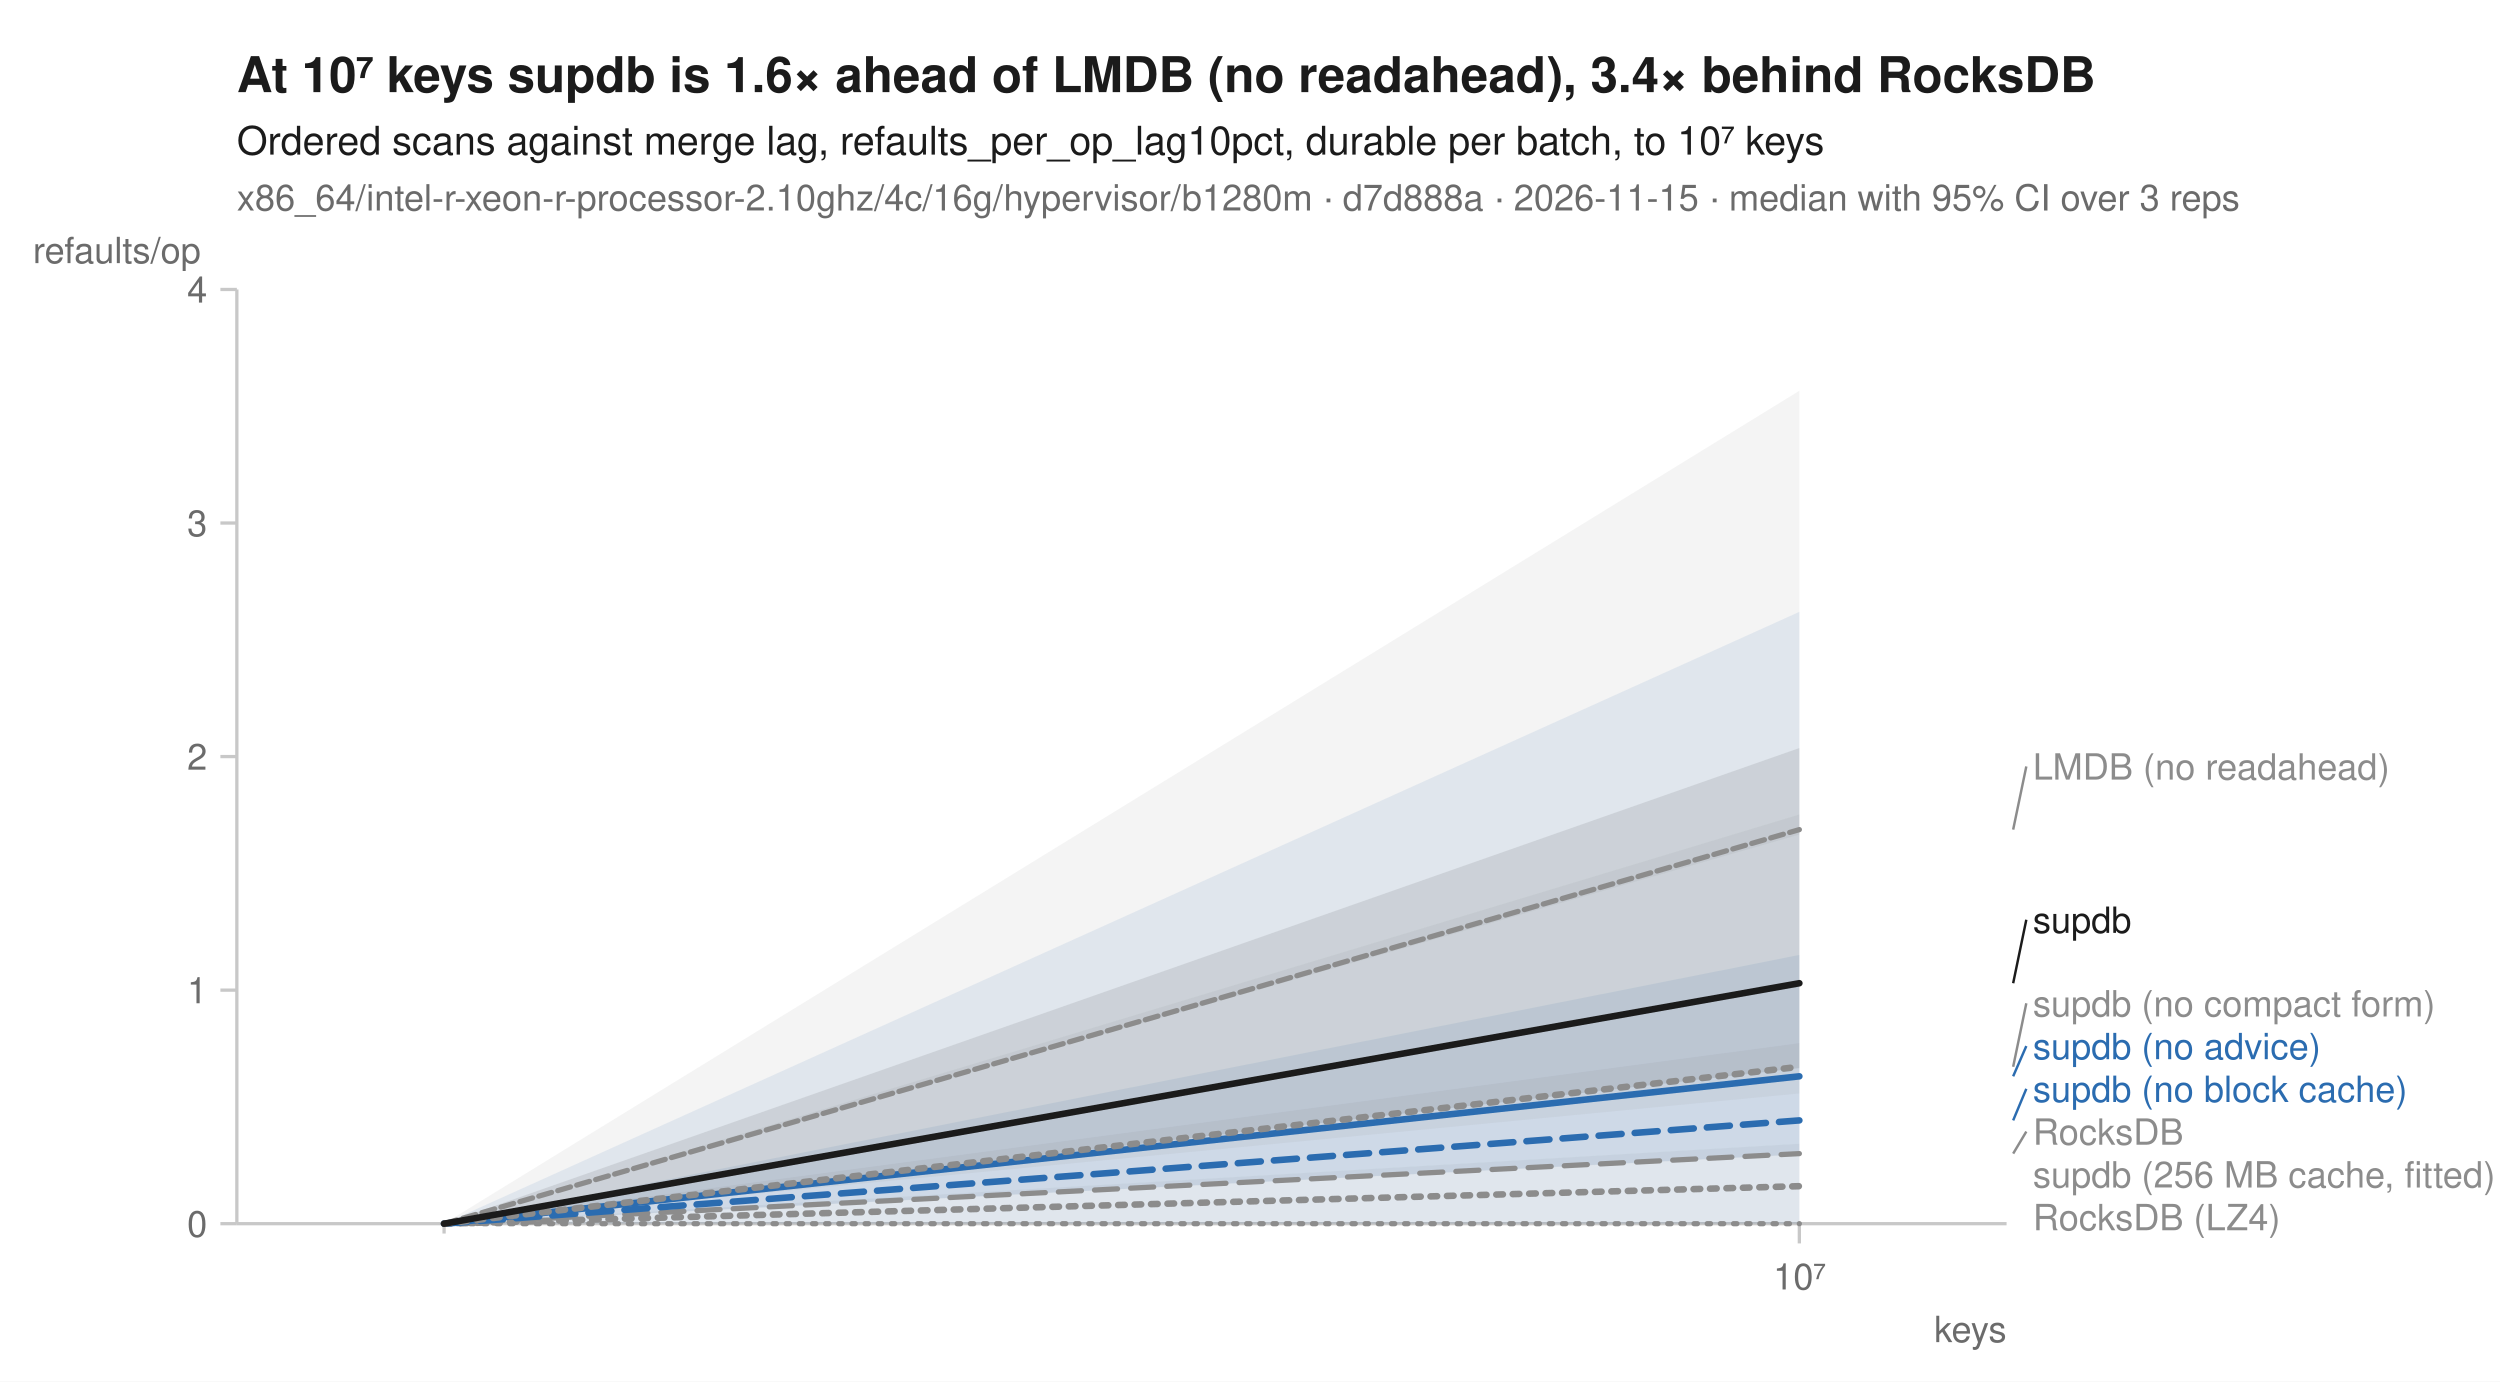
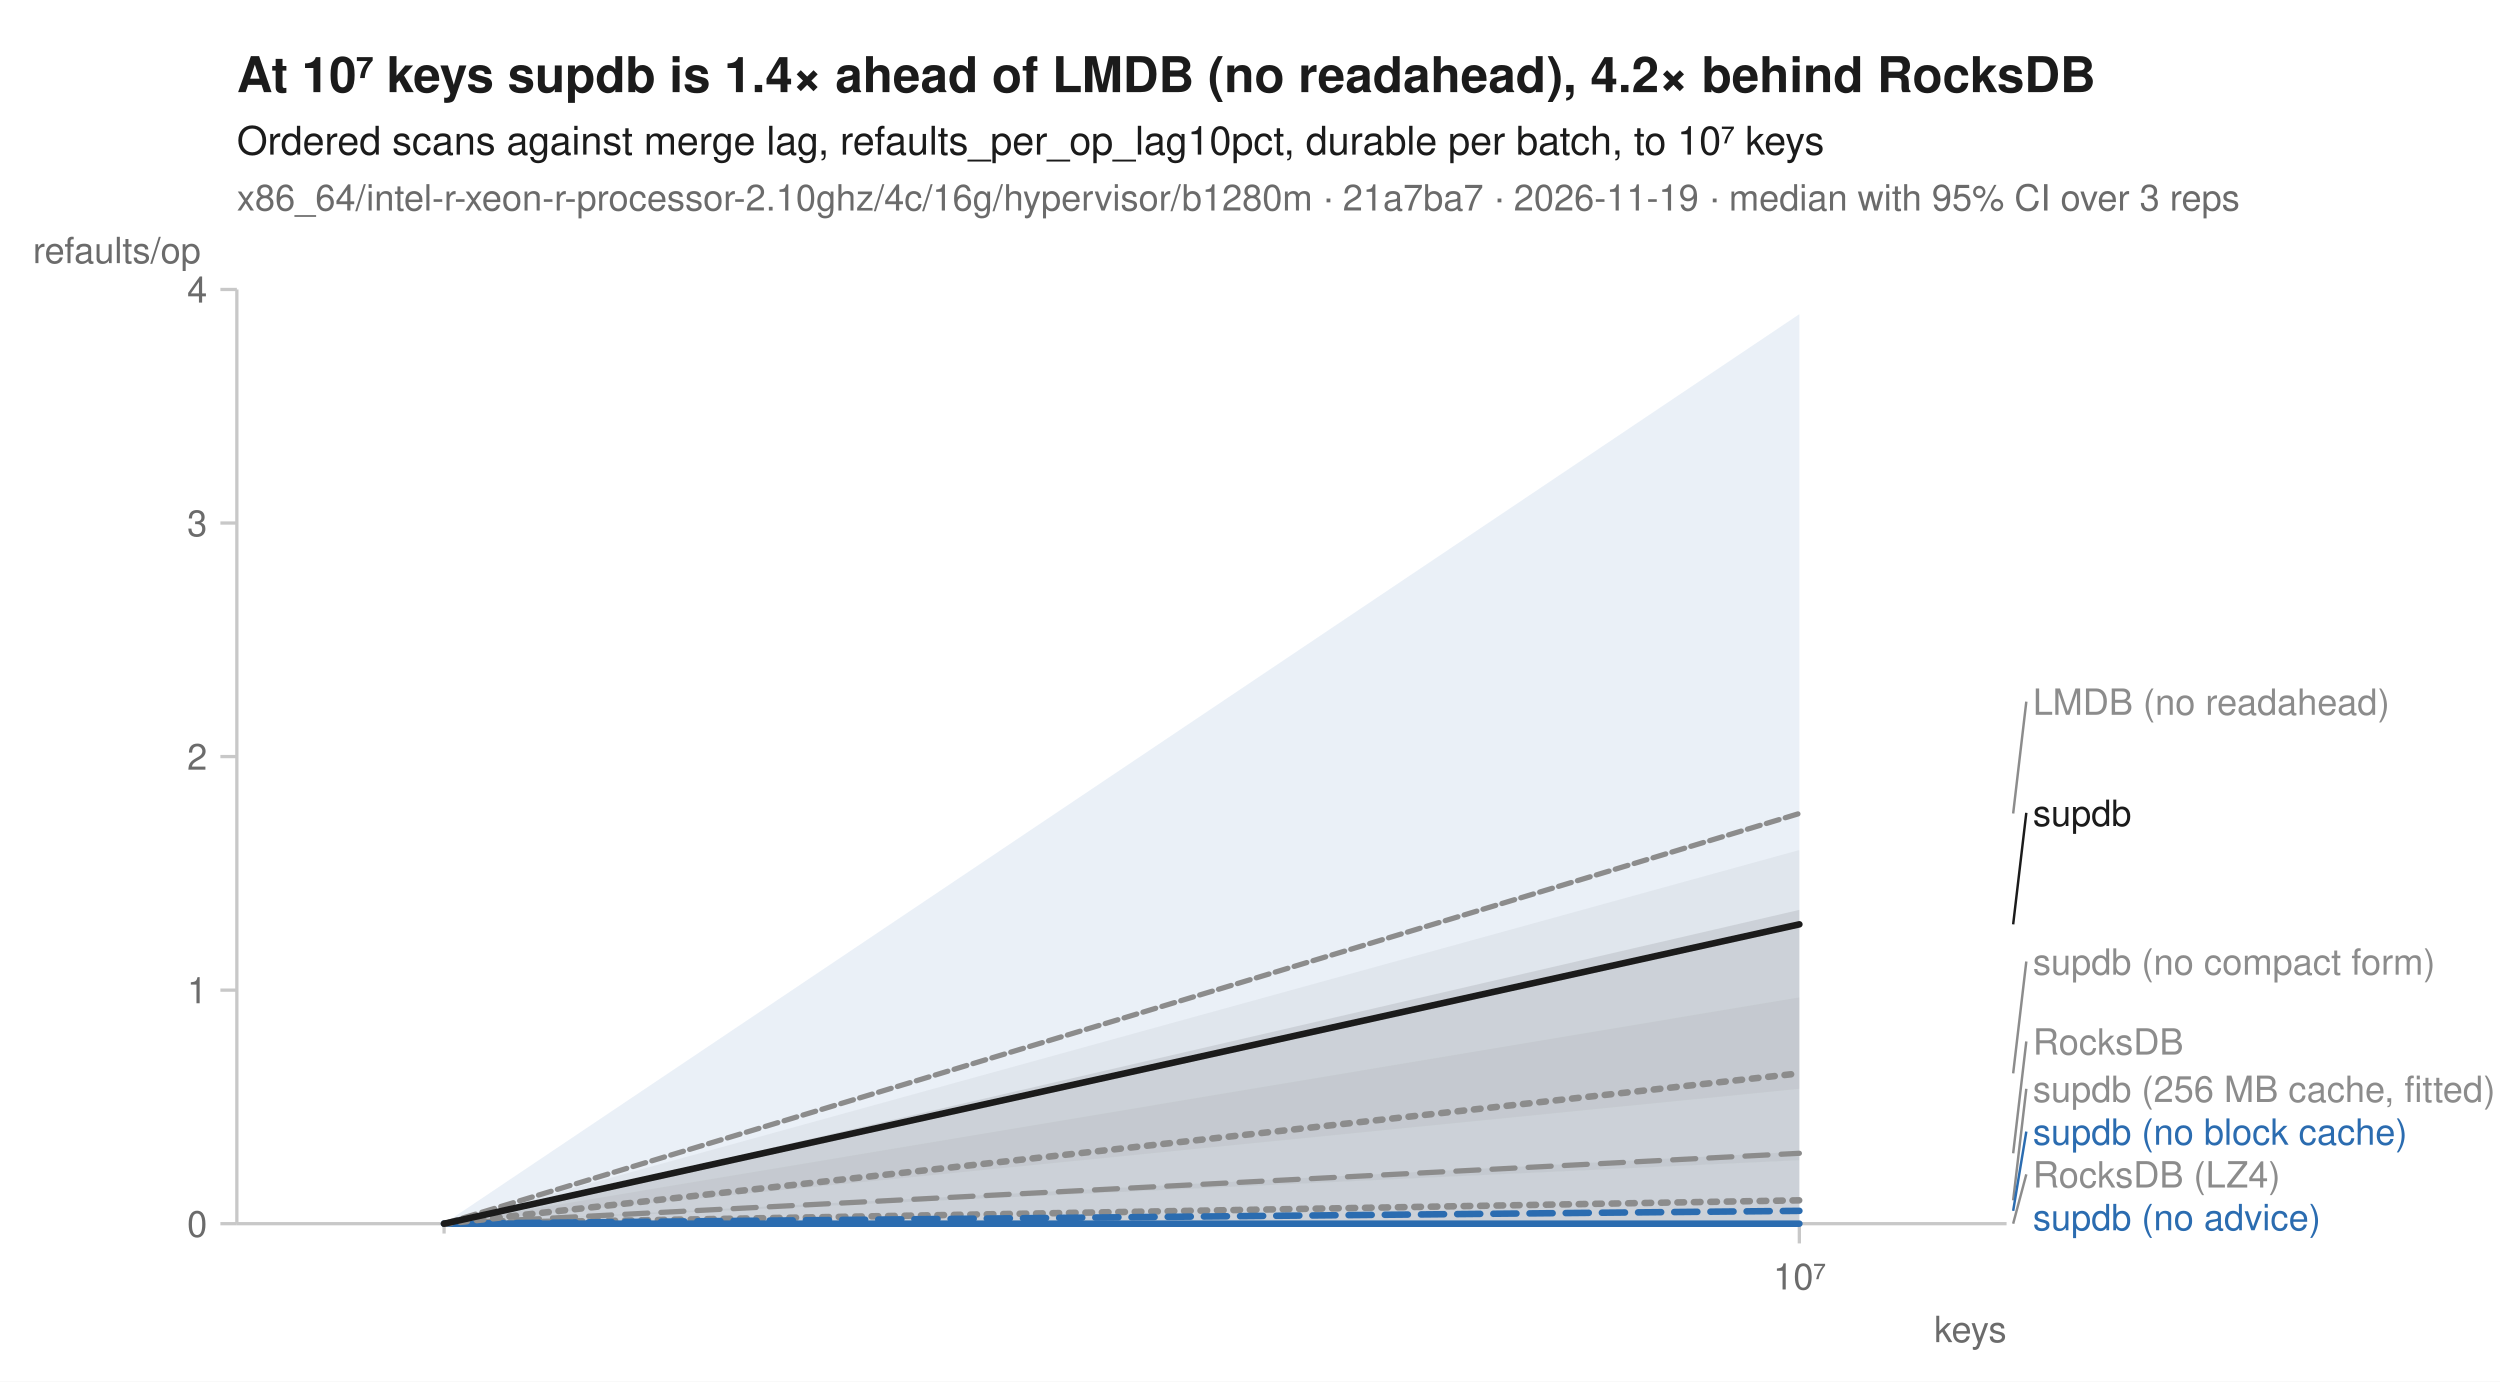
<svg xmlns="http://www.w3.org/2000/svg" width="760" height="420" viewBox="0 0 760 420" font-family="-apple-system, BlinkMacSystemFont, 'Segoe UI', Helvetica, Arial, sans-serif" fill="#1b1b1b">
  <rect width="760" height="420" fill="white" />
-   <text x="72" y="28" font-size="15" font-weight="600">At 10⁷ keys supdb is 1.6× ahead of LMDB (no readahead), 3.4× behind RocksDB</text>
+   <text x="72" y="28" font-size="15" font-weight="600">At 10⁷ keys supdb is 1.4× ahead of LMDB (no readahead), 4.2× behind RocksDB</text>
  <text x="72" y="47" font-size="12">Ordered scans against merge lag, refaults_per_op_lag10pct, durable per batch, to 10⁷ keys</text>
-   <text x="72" y="64" font-size="11" fill="#6b6b6b">x86_64/intel-r-xeon-r-processor-2.10ghz/4c/16g/hypervisor/b1280m · d7d888a · 2026-11-15 · median with 95% CI over 3 reps</text>
+   <text x="72" y="64" font-size="11" fill="#6b6b6b">x86_64/intel-r-xeon-r-processor-2.10ghz/4c/16g/hypervisor/b1280m · 21a7ba7 · 2026-11-19 · median with 95% CI over 3 reps</text>
  <line x1="72" y1="372" x2="610" y2="372" stroke="#c8c8c8" stroke-width="1" />
  <line x1="72" y1="88" x2="72" y2="372" stroke="#c8c8c8" stroke-width="1" />
  <line x1="135.0" y1="372" x2="135.0" y2="375" stroke="#c8c8c8" stroke-width="1" />
  <line x1="547.0" y1="372" x2="547.0" y2="378" stroke="#c8c8c8" stroke-width="1" />
  <text x="547.0" y="392" font-size="11" text-anchor="middle" fill="#6b6b6b">10⁷</text>
  <text x="610" y="408" font-size="11" text-anchor="end" fill="#6b6b6b">keys</text>
  <line x1="67" y1="372.0" x2="72" y2="372.0" stroke="#c8c8c8" stroke-width="1" />
  <text x="63" y="376.0" font-size="11" text-anchor="end" fill="#6b6b6b">0</text>
  <line x1="67" y1="301.0" x2="72" y2="301.0" stroke="#c8c8c8" stroke-width="1" />
  <text x="63" y="305.0" font-size="11" text-anchor="end" fill="#6b6b6b">1</text>
  <line x1="67" y1="230.0" x2="72" y2="230.0" stroke="#c8c8c8" stroke-width="1" />
  <text x="63" y="234.0" font-size="11" text-anchor="end" fill="#6b6b6b">2</text>
  <line x1="67" y1="159.0" x2="72" y2="159.0" stroke="#c8c8c8" stroke-width="1" />
  <text x="63" y="163.0" font-size="11" text-anchor="end" fill="#6b6b6b">3</text>
  <line x1="67" y1="88.0" x2="72" y2="88.0" stroke="#c8c8c8" stroke-width="1" />
  <text x="63" y="92.0" font-size="11" text-anchor="end" fill="#6b6b6b">4</text>
  <text x="10" y="80" font-size="11" text-anchor="start" fill="#6b6b6b">refaults/op</text>
  <path d="M135.0,372.0 L547.0,372.0 L547.0,372.0 L135.0,372.0 Z" fill="#8c8c8c" fill-opacity="0.10" />
-   <path d="M135.0,372.0 L547.0,247.6 L547.0,253.7 L135.0,372.0 Z" fill="#8c8c8c" fill-opacity="0.10" />
-   <path d="M135.0,372.0 L547.0,118.8 L547.0,372.0 L135.0,372.0 Z" fill="#8c8c8c" fill-opacity="0.10" />
-   <path d="M135.0,372.0 L547.0,347.7 L547.0,351.0 L135.0,372.0 Z" fill="#8c8c8c" fill-opacity="0.10" />
-   <path d="M135.0,372.0 L547.0,290.3 L547.0,372.0 L135.0,372.0 Z" fill="#2b6cb0" fill-opacity="0.10" />
-   <path d="M135.0,372.0 L547.0,186.0 L547.0,350.9 L135.0,372.0 Z" fill="#2b6cb0" fill-opacity="0.10" />
-   <path d="M135.0,372.0 L547.0,317.1 L547.0,332.4 L135.0,372.0 Z" fill="#8c8c8c" fill-opacity="0.10" />
-   <path d="M135.0,372.0 L547.0,227.4 L547.0,324.7 L135.0,372.0 Z" fill="#1b1b1b" fill-opacity="0.10" />
+   <path d="M135.0,372.0 L547.0,246.7 L547.0,247.7 L135.0,372.0 Z" fill="#8c8c8c" fill-opacity="0.10" />
+   <path d="M135.0,372.0 L547.0,258.4 L547.0,372.0 L135.0,372.0 Z" fill="#8c8c8c" fill-opacity="0.10" />
+   <path d="M135.0,372.0 L547.0,350.1 L547.0,352.7 L135.0,372.0 Z" fill="#8c8c8c" fill-opacity="0.10" />
+   <path d="M135.0,372.0 L547.0,95.5 L547.0,372.0 L135.0,372.0 Z" fill="#2b6cb0" fill-opacity="0.10" />
+   <path d="M135.0,372.0 L547.0,372.0 L547.0,372.0 L135.0,372.0 Z" fill="#2b6cb0" fill-opacity="0.10" />
+   <path d="M135.0,372.0 L547.0,303.2 L547.0,331.0 L135.0,372.0 Z" fill="#8c8c8c" fill-opacity="0.10" />
+   <path d="M135.0,372.0 L547.0,276.6 L547.0,372.0 L135.0,372.0 Z" fill="#1b1b1b" fill-opacity="0.10" />
  <path d="M135.0,372.0 L547.0,372.0 " fill="none" stroke="#8c8c8c" stroke-width="1.6" stroke-linejoin="round" stroke-linecap="round" stroke-dasharray="1,3" />
-   <path d="M135.0,372.0 L547.0,252.2 " fill="none" stroke="#8c8c8c" stroke-width="1.6" stroke-linejoin="round" stroke-linecap="round" stroke-dasharray="4,2" />
-   <path d="M135.0,372.0 L547.0,360.6 " fill="none" stroke="#8c8c8c" stroke-width="2" stroke-linejoin="round" stroke-linecap="round" stroke-dasharray="2,3" />
-   <path d="M135.0,372.0 L547.0,350.7 " fill="none" stroke="#8c8c8c" stroke-width="1.6" stroke-linejoin="round" stroke-linecap="round" stroke-dasharray="7,4" />
-   <path d="M135.0,372.0 L547.0,340.6 " fill="none" stroke="#2b6cb0" stroke-width="2" stroke-linejoin="round" stroke-linecap="round" stroke-dasharray="7,4" />
-   <path d="M135.0,372.0 L547.0,327.2 " fill="none" stroke="#2b6cb0" stroke-width="2" stroke-linejoin="round" stroke-linecap="round" />
-   <path d="M135.0,372.0 L547.0,324.3 " fill="none" stroke="#8c8c8c" stroke-width="2" stroke-linejoin="round" stroke-linecap="round" stroke-dasharray="2,3" />
-   <path d="M135.0,372.0 L547.0,298.9 " fill="none" stroke="#1b1b1b" stroke-width="2" stroke-linejoin="round" stroke-linecap="round" />
-   <line x1="612.0" y1="252.2" x2="616.0" y2="233.0" stroke="#8c8c8c" stroke-width="0.75" />
-   <text x="618.0" y="237.0" font-size="11" fill="#8c8c8c">LMDB (no readahead)</text>
-   <line x1="612.0" y1="298.9" x2="616.0" y2="279.6" stroke="#1b1b1b" stroke-width="0.75" />
-   <text x="618.0" y="283.6" font-size="11" fill="#1b1b1b">supdb</text>
-   <line x1="612.0" y1="324.3" x2="616.0" y2="305.0" stroke="#8c8c8c" stroke-width="0.75" />
-   <text x="618.0" y="309.0" font-size="11" fill="#8c8c8c">supdb (no compact form)</text>
-   <line x1="612.0" y1="327.2" x2="616.0" y2="318.0" stroke="#2b6cb0" stroke-width="0.75" />
-   <text x="618.0" y="322.0" font-size="11" fill="#2b6cb0">supdb (no advice)</text>
-   <line x1="612.0" y1="340.6" x2="616.0" y2="331.0" stroke="#2b6cb0" stroke-width="0.75" />
-   <text x="618.0" y="335.0" font-size="11" fill="#2b6cb0">supdb (no block cache)</text>
-   <line x1="612.0" y1="350.7" x2="616.0" y2="344.0" stroke="#8c8c8c" stroke-width="0.75" />
-   <text x="618.0" y="348.0" font-size="11" fill="#8c8c8c">RocksDB</text>
-   <text x="618.0" y="361.0" font-size="11" fill="#8c8c8c">supdb (256 MB cache, fitted)</text>
-   <text x="618.0" y="374.0" font-size="11" fill="#8c8c8c">RocksDB (LZ4)</text>
+   <path d="M135.0,372.0 L547.0,247.3 " fill="none" stroke="#8c8c8c" stroke-width="1.6" stroke-linejoin="round" stroke-linecap="round" stroke-dasharray="4,2" />
+   <path d="M135.0,372.0 L547.0,364.9 " fill="none" stroke="#8c8c8c" stroke-width="2" stroke-linejoin="round" stroke-linecap="round" stroke-dasharray="2,3" />
+   <path d="M135.0,372.0 L547.0,350.6 " fill="none" stroke="#8c8c8c" stroke-width="1.6" stroke-linejoin="round" stroke-linecap="round" stroke-dasharray="7,4" />
+   <path d="M135.0,372.0 L547.0,368.1 " fill="none" stroke="#2b6cb0" stroke-width="2" stroke-linejoin="round" stroke-linecap="round" stroke-dasharray="7,4" />
+   <path d="M135.0,372.0 L547.0,372.0 " fill="none" stroke="#2b6cb0" stroke-width="2" stroke-linejoin="round" stroke-linecap="round" />
+   <path d="M135.0,372.0 L547.0,326.3 " fill="none" stroke="#8c8c8c" stroke-width="2" stroke-linejoin="round" stroke-linecap="round" stroke-dasharray="2,3" />
+   <path d="M135.0,372.0 L547.0,281.0 " fill="none" stroke="#1b1b1b" stroke-width="2" stroke-linejoin="round" stroke-linecap="round" />
+   <line x1="612.0" y1="247.3" x2="616.0" y2="213.3" stroke="#8c8c8c" stroke-width="0.75" />
+   <text x="618.0" y="217.3" font-size="11" fill="#8c8c8c">LMDB (no readahead)</text>
+   <line x1="612.0" y1="281.0" x2="616.0" y2="247.1" stroke="#1b1b1b" stroke-width="0.75" />
+   <text x="618.0" y="251.1" font-size="11" fill="#1b1b1b">supdb</text>
+   <line x1="612.0" y1="326.3" x2="616.0" y2="292.3" stroke="#8c8c8c" stroke-width="0.75" />
+   <text x="618.0" y="296.3" font-size="11" fill="#8c8c8c">supdb (no compact form)</text>
+   <line x1="612.0" y1="350.6" x2="616.0" y2="316.6" stroke="#8c8c8c" stroke-width="0.75" />
+   <text x="618.0" y="320.6" font-size="11" fill="#8c8c8c">RocksDB</text>
+   <line x1="612.0" y1="364.9" x2="616.0" y2="331.0" stroke="#8c8c8c" stroke-width="0.75" />
+   <text x="618.0" y="335.0" font-size="11" fill="#8c8c8c">supdb (256 MB cache, fitted)</text>
+   <line x1="612.0" y1="368.1" x2="616.0" y2="344.0" stroke="#2b6cb0" stroke-width="0.75" />
+   <text x="618.0" y="348.0" font-size="11" fill="#2b6cb0">supdb (no block cache)</text>
+   <line x1="612.0" y1="372.0" x2="616.0" y2="357.0" stroke="#8c8c8c" stroke-width="0.75" />
+   <text x="618.0" y="361.0" font-size="11" fill="#8c8c8c">RocksDB (LZ4)</text>
+   <text x="618.0" y="374.0" font-size="11" fill="#2b6cb0">supdb (no advice)</text>
</svg>
